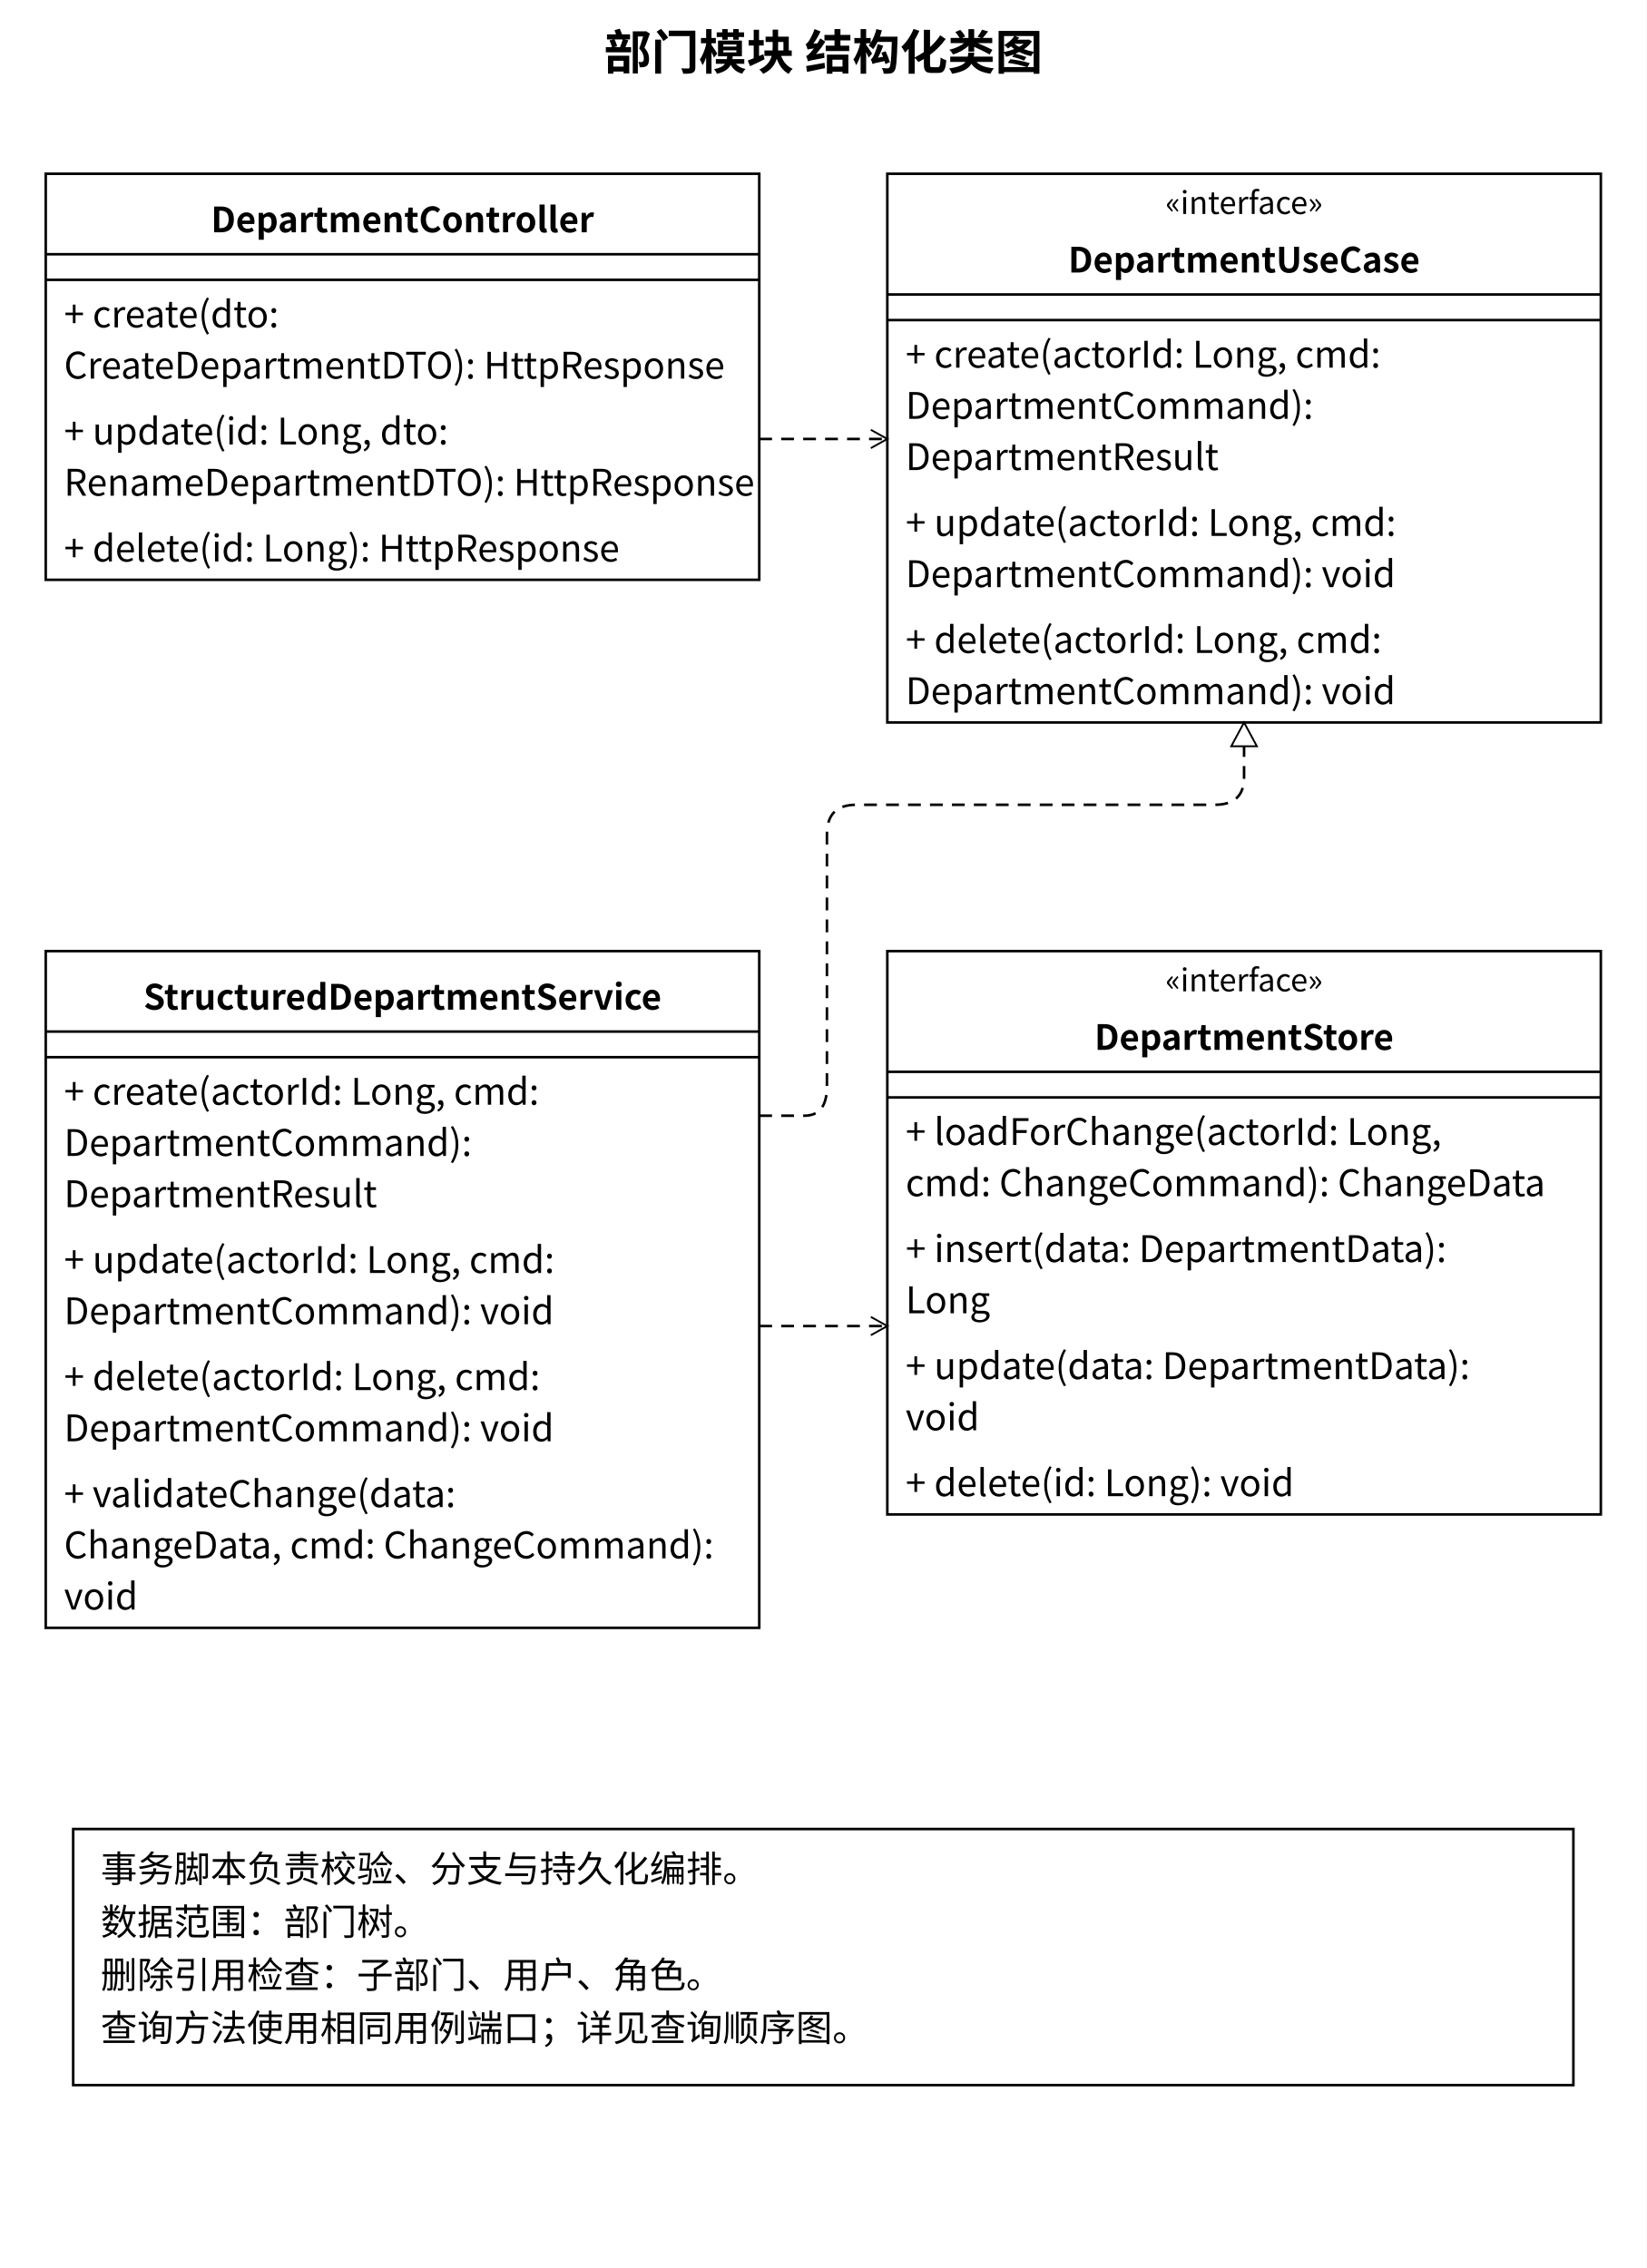
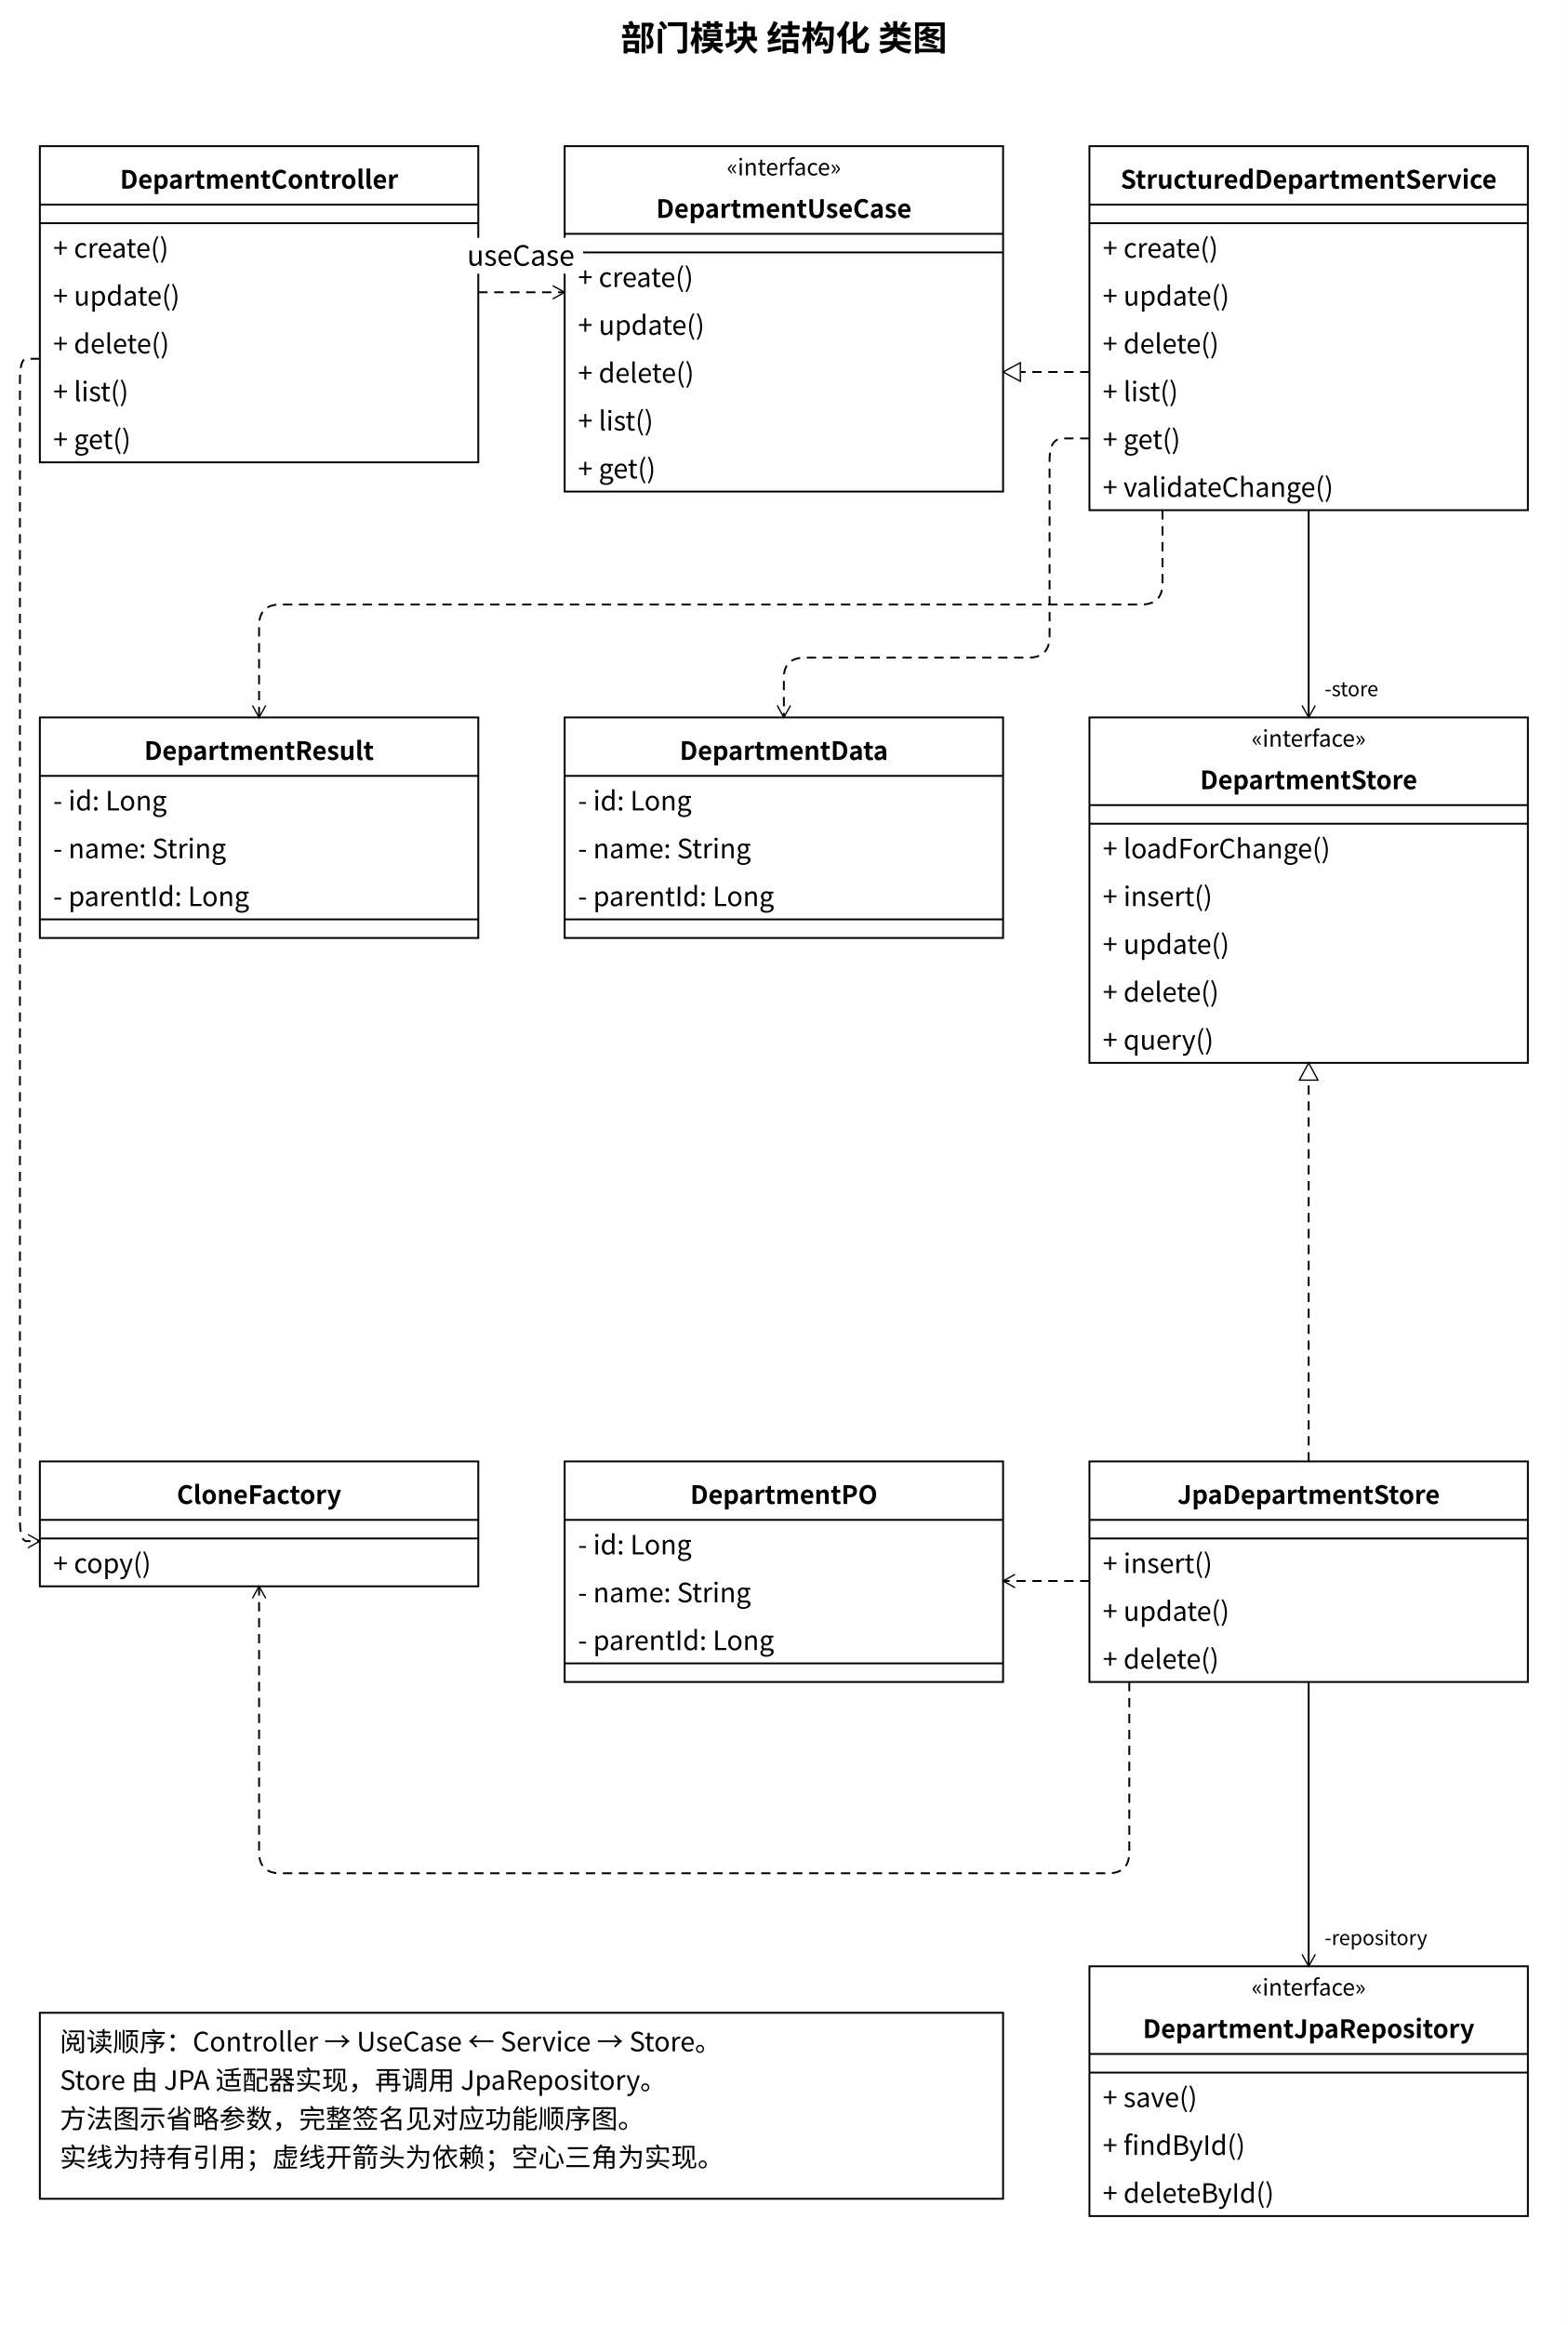
- <svg xmlns="http://www.w3.org/2000/svg" width="900" height="1240" viewBox="0 0 900 1240">
+ <svg xmlns="http://www.w3.org/2000/svg" width="1180" height="1750" viewBox="0 0 1180 1750">
  <style>text{font-family:'PingFang SC','Microsoft YaHei','Noto Sans CJK SC',system-ui,sans-serif;fill:black}</style>
  <defs>
    <marker id="open" markerWidth="12" markerHeight="12" refX="10" refY="6" orient="auto" markerUnits="userSpaceOnUse">
      <path d="M1,1 L10,6 L1,11" fill="none" stroke="black" />
    </marker>
    <marker id="filled" markerWidth="12" markerHeight="12" refX="10" refY="6" orient="auto" markerUnits="userSpaceOnUse">
      <path d="M1,1 L10,6 L1,11 Z" fill="black" />
    </marker>
    <marker id="triangle" markerWidth="16" markerHeight="16" refX="14" refY="8" orient="auto" markerUnits="userSpaceOnUse">
      <path d="M1,1 L14,8 L1,15 Z" fill="white" stroke="black" />
    </marker>
  </defs>
  <rect width="100%" height="100%" fill="white" />
-   <text x="450.0" y="38" font-size="26" text-anchor="middle" font-weight="600">部门模块 结构化类图</text>
-   <rect x="25" y="95" width="390" height="222" rx="0" fill="white" stroke="black" stroke-width="1.4" />
-   <text x="220.0" y="127" font-size="19" text-anchor="middle" font-weight="600">DepartmentController</text>
-   <path d="M 25,139 L 415,139" fill="none" stroke="black" stroke-width="1.4" />
-   <path d="M 25,153 L 415,153" fill="none" stroke="black" stroke-width="1.4" />
-   <text x="35" y="179" font-size="20" text-anchor="start" font-weight="400">+ create(dto:</text>
-   <text x="35" y="207" font-size="20" text-anchor="start" font-weight="400">CreateDepartmentDTO): HttpResponse</text>
-   <text x="35" y="243" font-size="20" text-anchor="start" font-weight="400">+ update(id: Long, dto:</text>
-   <text x="35" y="271" font-size="20" text-anchor="start" font-weight="400">RenameDepartmentDTO): HttpResponse</text>
-   <text x="35" y="307" font-size="20" text-anchor="start" font-weight="400">+ delete(id: Long): HttpResponse</text>
-   <rect x="485" y="95" width="390" height="300" rx="0" fill="white" stroke="black" stroke-width="1.4" />
-   <text x="680.0" y="117" font-size="17" text-anchor="middle" font-weight="400">«interface»</text>
-   <text x="680.0" y="149" font-size="19" text-anchor="middle" font-weight="600">DepartmentUseCase</text>
-   <path d="M 485,161 L 875,161" fill="none" stroke="black" stroke-width="1.4" />
-   <path d="M 485,175 L 875,175" fill="none" stroke="black" stroke-width="1.4" />
-   <text x="495" y="201" font-size="20" text-anchor="start" font-weight="400">+ create(actorId:  Long, cmd:</text>
-   <text x="495" y="229" font-size="20" text-anchor="start" font-weight="400">DepartmentCommand):</text>
-   <text x="495" y="257" font-size="20" text-anchor="start" font-weight="400">DepartmentResult</text>
-   <text x="495" y="293" font-size="20" text-anchor="start" font-weight="400">+ update(actorId:  Long, cmd:</text>
-   <text x="495" y="321" font-size="20" text-anchor="start" font-weight="400">DepartmentCommand): void</text>
-   <text x="495" y="357" font-size="20" text-anchor="start" font-weight="400">+ delete(actorId:  Long, cmd:</text>
-   <text x="495" y="385" font-size="20" text-anchor="start" font-weight="400">DepartmentCommand): void</text>
-   <rect x="25" y="520" width="390" height="370" rx="0" fill="white" stroke="black" stroke-width="1.4" />
-   <text x="220.0" y="552" font-size="19" text-anchor="middle" font-weight="600">StructuredDepartmentService</text>
-   <path d="M 25,564 L 415,564" fill="none" stroke="black" stroke-width="1.4" />
-   <path d="M 25,578 L 415,578" fill="none" stroke="black" stroke-width="1.4" />
-   <text x="35" y="604" font-size="20" text-anchor="start" font-weight="400">+ create(actorId:  Long, cmd:</text>
-   <text x="35" y="632" font-size="20" text-anchor="start" font-weight="400">DepartmentCommand):</text>
-   <text x="35" y="660" font-size="20" text-anchor="start" font-weight="400">DepartmentResult</text>
-   <text x="35" y="696" font-size="20" text-anchor="start" font-weight="400">+ update(actorId:  Long, cmd:</text>
-   <text x="35" y="724" font-size="20" text-anchor="start" font-weight="400">DepartmentCommand): void</text>
-   <text x="35" y="760" font-size="20" text-anchor="start" font-weight="400">+ delete(actorId:  Long, cmd:</text>
-   <text x="35" y="788" font-size="20" text-anchor="start" font-weight="400">DepartmentCommand): void</text>
-   <text x="35" y="824" font-size="20" text-anchor="start" font-weight="400">+ validateChange(data:</text>
-   <text x="35" y="852" font-size="20" text-anchor="start" font-weight="400">ChangeData, cmd:  ChangeCommand):</text>
-   <text x="35" y="880" font-size="20" text-anchor="start" font-weight="400">void</text>
-   <rect x="485" y="520" width="390" height="308" rx="0" fill="white" stroke="black" stroke-width="1.4" />
-   <text x="680.0" y="542" font-size="17" text-anchor="middle" font-weight="400">«interface»</text>
-   <text x="680.0" y="574" font-size="19" text-anchor="middle" font-weight="600">DepartmentStore</text>
-   <path d="M 485,586 L 875,586" fill="none" stroke="black" stroke-width="1.4" />
-   <path d="M 485,600 L 875,600" fill="none" stroke="black" stroke-width="1.4" />
-   <text x="495" y="626" font-size="20" text-anchor="start" font-weight="400">+ loadForChange(actorId:  Long,</text>
-   <text x="495" y="654" font-size="20" text-anchor="start" font-weight="400">cmd:  ChangeCommand): ChangeData</text>
-   <text x="495" y="690" font-size="20" text-anchor="start" font-weight="400">+ insert(data:  DepartmentData):</text>
-   <text x="495" y="718" font-size="20" text-anchor="start" font-weight="400">Long</text>
-   <text x="495" y="754" font-size="20" text-anchor="start" font-weight="400">+ update(data:  DepartmentData):</text>
-   <text x="495" y="782" font-size="20" text-anchor="start" font-weight="400">void</text>
-   <text x="495" y="818" font-size="20" text-anchor="start" font-weight="400">+ delete(id:  Long): void</text>
-   <path d="M 415,240 L 485,240" fill="none" stroke="black" stroke-width="1.4" stroke-dasharray="7 5" marker-end="url(#open)" />
-   <path d="M 415,610 L 439.667,610.0 Q 452,610 452.0,594.0 L 452.0,456.0 Q 452,440 468.0,440.0 L 664.0,440.0 Q 680,440 680.0,425.0 L 680,395" fill="none" stroke="black" stroke-width="1.4" stroke-dasharray="7 5" marker-end="url(#triangle)" />
-   <path d="M 415,725 L 485,725" fill="none" stroke="black" stroke-width="1.4" stroke-dasharray="7 5" marker-end="url(#open)" />
-   <rect x="40" y="1000" width="820" height="140" rx="0" fill="white" stroke="black" stroke-width="1.4" />
-   <text x="55" y="1029" font-size="20" text-anchor="start" font-weight="400">事务脚本负责校验、分支与持久化编排。</text>
-   <text x="55" y="1058" font-size="20" text-anchor="start" font-weight="400">数据范围：部门树。</text>
-   <text x="55" y="1087" font-size="20" text-anchor="start" font-weight="400">删除引用检查：子部门、用户、角色。</text>
-   <text x="55" y="1116" font-size="20" text-anchor="start" font-weight="400">查询方法使用相同用例端口；详见查询顺序图。</text>
+   <text x="590.0" y="38" font-size="26" text-anchor="middle" font-weight="600">部门模块 结构化 类图</text>
+   <rect x="30" y="110" width="330" height="238" rx="0" fill="white" stroke="black" stroke-width="1.4" />
+   <text x="195.0" y="142" font-size="19" text-anchor="middle" font-weight="600">DepartmentController</text>
+   <path d="M 30,154 L 360,154" fill="none" stroke="black" stroke-width="1.4" />
+   <path d="M 30,168 L 360,168" fill="none" stroke="black" stroke-width="1.4" />
+   <text x="40" y="194" font-size="20" text-anchor="start" font-weight="400">+ create()</text>
+   <text x="40" y="230" font-size="20" text-anchor="start" font-weight="400">+ update()</text>
+   <text x="40" y="266" font-size="20" text-anchor="start" font-weight="400">+ delete()</text>
+   <text x="40" y="302" font-size="20" text-anchor="start" font-weight="400">+ list()</text>
+   <text x="40" y="338" font-size="20" text-anchor="start" font-weight="400">+ get()</text>
+   <rect x="425" y="110" width="330" height="260" rx="0" fill="white" stroke="black" stroke-width="1.4" />
+   <text x="590.0" y="132" font-size="17" text-anchor="middle" font-weight="400">«interface»</text>
+   <text x="590.0" y="164" font-size="19" text-anchor="middle" font-weight="600">DepartmentUseCase</text>
+   <path d="M 425,176 L 755,176" fill="none" stroke="black" stroke-width="1.4" />
+   <path d="M 425,190 L 755,190" fill="none" stroke="black" stroke-width="1.4" />
+   <text x="435" y="216" font-size="20" text-anchor="start" font-weight="400">+ create()</text>
+   <text x="435" y="252" font-size="20" text-anchor="start" font-weight="400">+ update()</text>
+   <text x="435" y="288" font-size="20" text-anchor="start" font-weight="400">+ delete()</text>
+   <text x="435" y="324" font-size="20" text-anchor="start" font-weight="400">+ list()</text>
+   <text x="435" y="360" font-size="20" text-anchor="start" font-weight="400">+ get()</text>
+   <rect x="820" y="110" width="330" height="274" rx="0" fill="white" stroke="black" stroke-width="1.4" />
+   <text x="985.0" y="142" font-size="19" text-anchor="middle" font-weight="600">StructuredDepartmentService</text>
+   <path d="M 820,154 L 1150,154" fill="none" stroke="black" stroke-width="1.4" />
+   <path d="M 820,168 L 1150,168" fill="none" stroke="black" stroke-width="1.4" />
+   <text x="830" y="194" font-size="20" text-anchor="start" font-weight="400">+ create()</text>
+   <text x="830" y="230" font-size="20" text-anchor="start" font-weight="400">+ update()</text>
+   <text x="830" y="266" font-size="20" text-anchor="start" font-weight="400">+ delete()</text>
+   <text x="830" y="302" font-size="20" text-anchor="start" font-weight="400">+ list()</text>
+   <text x="830" y="338" font-size="20" text-anchor="start" font-weight="400">+ get()</text>
+   <text x="830" y="374" font-size="20" text-anchor="start" font-weight="400">+ validateChange()</text>
+   <path d="M 360,220 L 425,220" fill="none" stroke="black" stroke-width="1.4" stroke-dasharray="7 5" marker-end="url(#open)" />
+   <rect x="345.105" y="179" width="93.79" height="27" fill="white" />
+   <text x="392" y="200" font-size="21" text-anchor="middle" font-weight="400">useCase</text>
+   <path d="M 820,280 L 755,280" fill="none" stroke="black" stroke-width="1.4" stroke-dasharray="7 5" marker-end="url(#triangle)" />
+   <rect x="820" y="540" width="330" height="260" rx="0" fill="white" stroke="black" stroke-width="1.4" />
+   <text x="985.0" y="562" font-size="17" text-anchor="middle" font-weight="400">«interface»</text>
+   <text x="985.0" y="594" font-size="19" text-anchor="middle" font-weight="600">DepartmentStore</text>
+   <path d="M 820,606 L 1150,606" fill="none" stroke="black" stroke-width="1.4" />
+   <path d="M 820,620 L 1150,620" fill="none" stroke="black" stroke-width="1.4" />
+   <text x="830" y="646" font-size="20" text-anchor="start" font-weight="400">+ loadForChange()</text>
+   <text x="830" y="682" font-size="20" text-anchor="start" font-weight="400">+ insert()</text>
+   <text x="830" y="718" font-size="20" text-anchor="start" font-weight="400">+ update()</text>
+   <text x="830" y="754" font-size="20" text-anchor="start" font-weight="400">+ delete()</text>
+   <text x="830" y="790" font-size="20" text-anchor="start" font-weight="400">+ query()</text>
+   <path d="M 985,384 L 985,540" fill="none" stroke="black" stroke-width="1.4" marker-end="url(#open)" />
+   <text x="997" y="524" font-size="15" text-anchor="start" font-weight="400">-store</text>
+   <rect x="30" y="540" width="330" height="166" rx="0" fill="white" stroke="black" stroke-width="1.4" />
+   <text x="195.0" y="572" font-size="19" text-anchor="middle" font-weight="600">DepartmentResult</text>
+   <path d="M 30,584 L 360,584" fill="none" stroke="black" stroke-width="1.4" />
+   <text x="40" y="610" font-size="20" text-anchor="start" font-weight="400">- id: Long</text>
+   <text x="40" y="646" font-size="20" text-anchor="start" font-weight="400">- name: String</text>
+   <text x="40" y="682" font-size="20" text-anchor="start" font-weight="400">- parentId: Long</text>
+   <path d="M 30,692 L 360,692" fill="none" stroke="black" stroke-width="1.4" />
+   <rect x="425" y="540" width="330" height="166" rx="0" fill="white" stroke="black" stroke-width="1.4" />
+   <text x="590.0" y="572" font-size="19" text-anchor="middle" font-weight="600">DepartmentData</text>
+   <path d="M 425,584 L 755,584" fill="none" stroke="black" stroke-width="1.4" />
+   <text x="435" y="610" font-size="20" text-anchor="start" font-weight="400">- id: Long</text>
+   <text x="435" y="646" font-size="20" text-anchor="start" font-weight="400">- name: String</text>
+   <text x="435" y="682" font-size="20" text-anchor="start" font-weight="400">- parentId: Long</text>
+   <path d="M 425,692 L 755,692" fill="none" stroke="black" stroke-width="1.4" />
+   <path d="M 820,330 L 800.0,330.0 Q 790,330 790.0,346.0 L 790.0,479.0 Q 790,495 774.0,495.0 L 606.0,495.0 Q 590,495 590.0,510.0 L 590,540" fill="none" stroke="black" stroke-width="1.4" stroke-dasharray="7 5" marker-end="url(#open)" />
+   <path d="M 875,384 L 875.0,439.0 Q 875,455 859.0,455.0 L 211.0,455.0 Q 195,455 195.0,471.0 L 195,540" fill="none" stroke="black" stroke-width="1.4" stroke-dasharray="7 5" marker-end="url(#open)" />
+   <rect x="820" y="1100" width="330" height="166" rx="0" fill="white" stroke="black" stroke-width="1.4" />
+   <text x="985.0" y="1132" font-size="19" text-anchor="middle" font-weight="600">JpaDepartmentStore</text>
+   <path d="M 820,1144 L 1150,1144" fill="none" stroke="black" stroke-width="1.4" />
+   <path d="M 820,1158 L 1150,1158" fill="none" stroke="black" stroke-width="1.4" />
+   <text x="830" y="1184" font-size="20" text-anchor="start" font-weight="400">+ insert()</text>
+   <text x="830" y="1220" font-size="20" text-anchor="start" font-weight="400">+ update()</text>
+   <text x="830" y="1256" font-size="20" text-anchor="start" font-weight="400">+ delete()</text>
+   <path d="M 985,1100 L 985,800" fill="none" stroke="black" stroke-width="1.4" stroke-dasharray="7 5" marker-end="url(#triangle)" />
+   <rect x="425" y="1100" width="330" height="166" rx="0" fill="white" stroke="black" stroke-width="1.4" />
+   <text x="590.0" y="1132" font-size="19" text-anchor="middle" font-weight="600">DepartmentPO</text>
+   <path d="M 425,1144 L 755,1144" fill="none" stroke="black" stroke-width="1.4" />
+   <text x="435" y="1170" font-size="20" text-anchor="start" font-weight="400">- id: Long</text>
+   <text x="435" y="1206" font-size="20" text-anchor="start" font-weight="400">- name: String</text>
+   <text x="435" y="1242" font-size="20" text-anchor="start" font-weight="400">- parentId: Long</text>
+   <path d="M 425,1252 L 755,1252" fill="none" stroke="black" stroke-width="1.4" />
+   <rect x="30" y="1100" width="330" height="94" rx="0" fill="white" stroke="black" stroke-width="1.4" />
+   <text x="195.0" y="1132" font-size="19" text-anchor="middle" font-weight="600">CloneFactory</text>
+   <path d="M 30,1144 L 360,1144" fill="none" stroke="black" stroke-width="1.4" />
+   <path d="M 30,1158 L 360,1158" fill="none" stroke="black" stroke-width="1.4" />
+   <text x="40" y="1184" font-size="20" text-anchor="start" font-weight="400">+ copy()</text>
+   <path d="M 820,1190 L 755,1190" fill="none" stroke="black" stroke-width="1.4" stroke-dasharray="7 5" marker-end="url(#open)" />
+   <path d="M 850,1266 L 850.0,1394.0 Q 850,1410 834.0,1410.0 L 211.0,1410.0 Q 195,1410 195.0,1394.0 L 195,1194" fill="none" stroke="black" stroke-width="1.4" stroke-dasharray="7 5" marker-end="url(#open)" />
+   <rect x="820" y="1480" width="330" height="188" rx="0" fill="white" stroke="black" stroke-width="1.4" />
+   <text x="985.0" y="1502" font-size="17" text-anchor="middle" font-weight="400">«interface»</text>
+   <text x="985.0" y="1534" font-size="19" text-anchor="middle" font-weight="600">DepartmentJpaRepository</text>
+   <path d="M 820,1546 L 1150,1546" fill="none" stroke="black" stroke-width="1.4" />
+   <path d="M 820,1560 L 1150,1560" fill="none" stroke="black" stroke-width="1.4" />
+   <text x="830" y="1586" font-size="20" text-anchor="start" font-weight="400">+ save()</text>
+   <text x="830" y="1622" font-size="20" text-anchor="start" font-weight="400">+ findById()</text>
+   <text x="830" y="1658" font-size="20" text-anchor="start" font-weight="400">+ deleteById()</text>
+   <path d="M 985,1266 L 985,1480" fill="none" stroke="black" stroke-width="1.4" marker-end="url(#open)" />
+   <text x="997" y="1464" font-size="15" text-anchor="start" font-weight="400">-repository</text>
+   <path d="M 30,270 L 20.0,270.0 Q 15,270 15.0,286.0 L 15.0,1144.0 Q 15,1160 20.0,1160.0 L 30,1160" fill="none" stroke="black" stroke-width="1.4" stroke-dasharray="7 5" marker-end="url(#open)" />
+   <rect x="30" y="1515" width="725" height="140" rx="0" fill="white" stroke="black" stroke-width="1.4" />
+   <text x="45" y="1544" font-size="20" text-anchor="start" font-weight="400">阅读顺序：Controller → UseCase ← Service → Store。</text>
+   <text x="45" y="1573" font-size="20" text-anchor="start" font-weight="400">Store 由 JPA 适配器实现，再调用 JpaRepository。</text>
+   <text x="45" y="1602" font-size="20" text-anchor="start" font-weight="400">方法图示省略参数，完整签名见对应功能顺序图。</text>
+   <text x="45" y="1631" font-size="20" text-anchor="start" font-weight="400">实线为持有引用；虚线开箭头为依赖；空心三角为实现。</text>
</svg>
